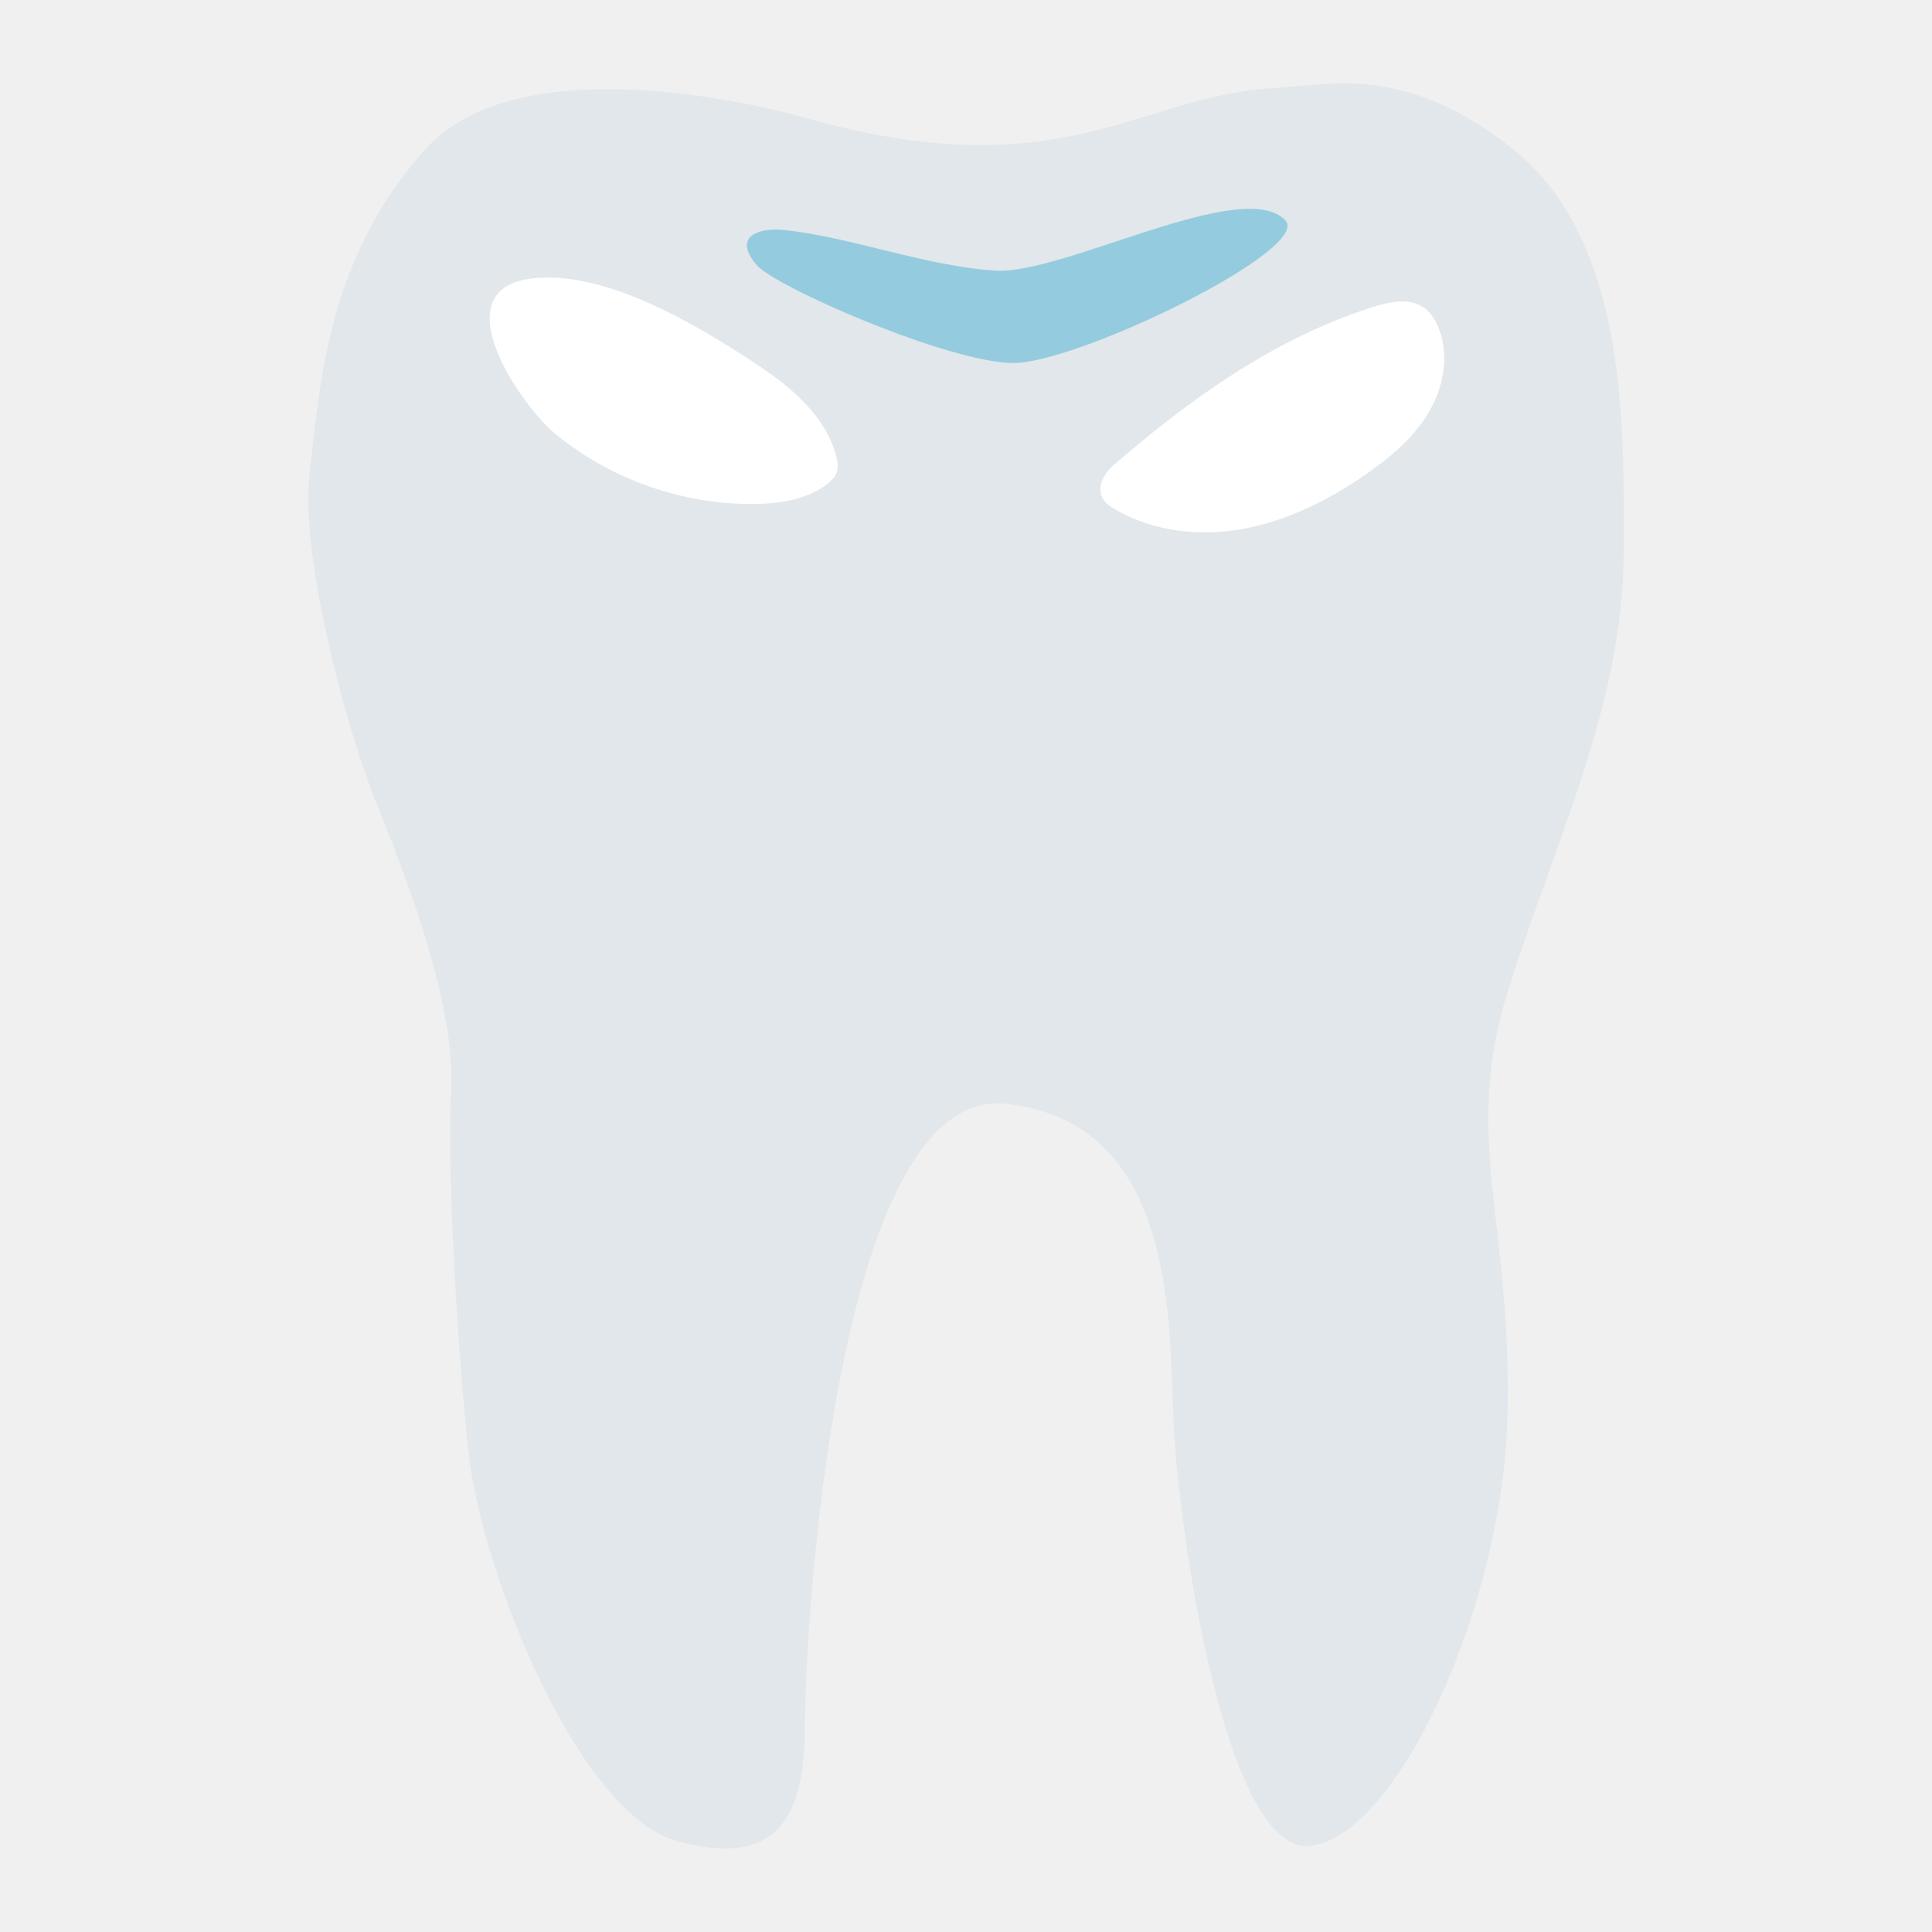
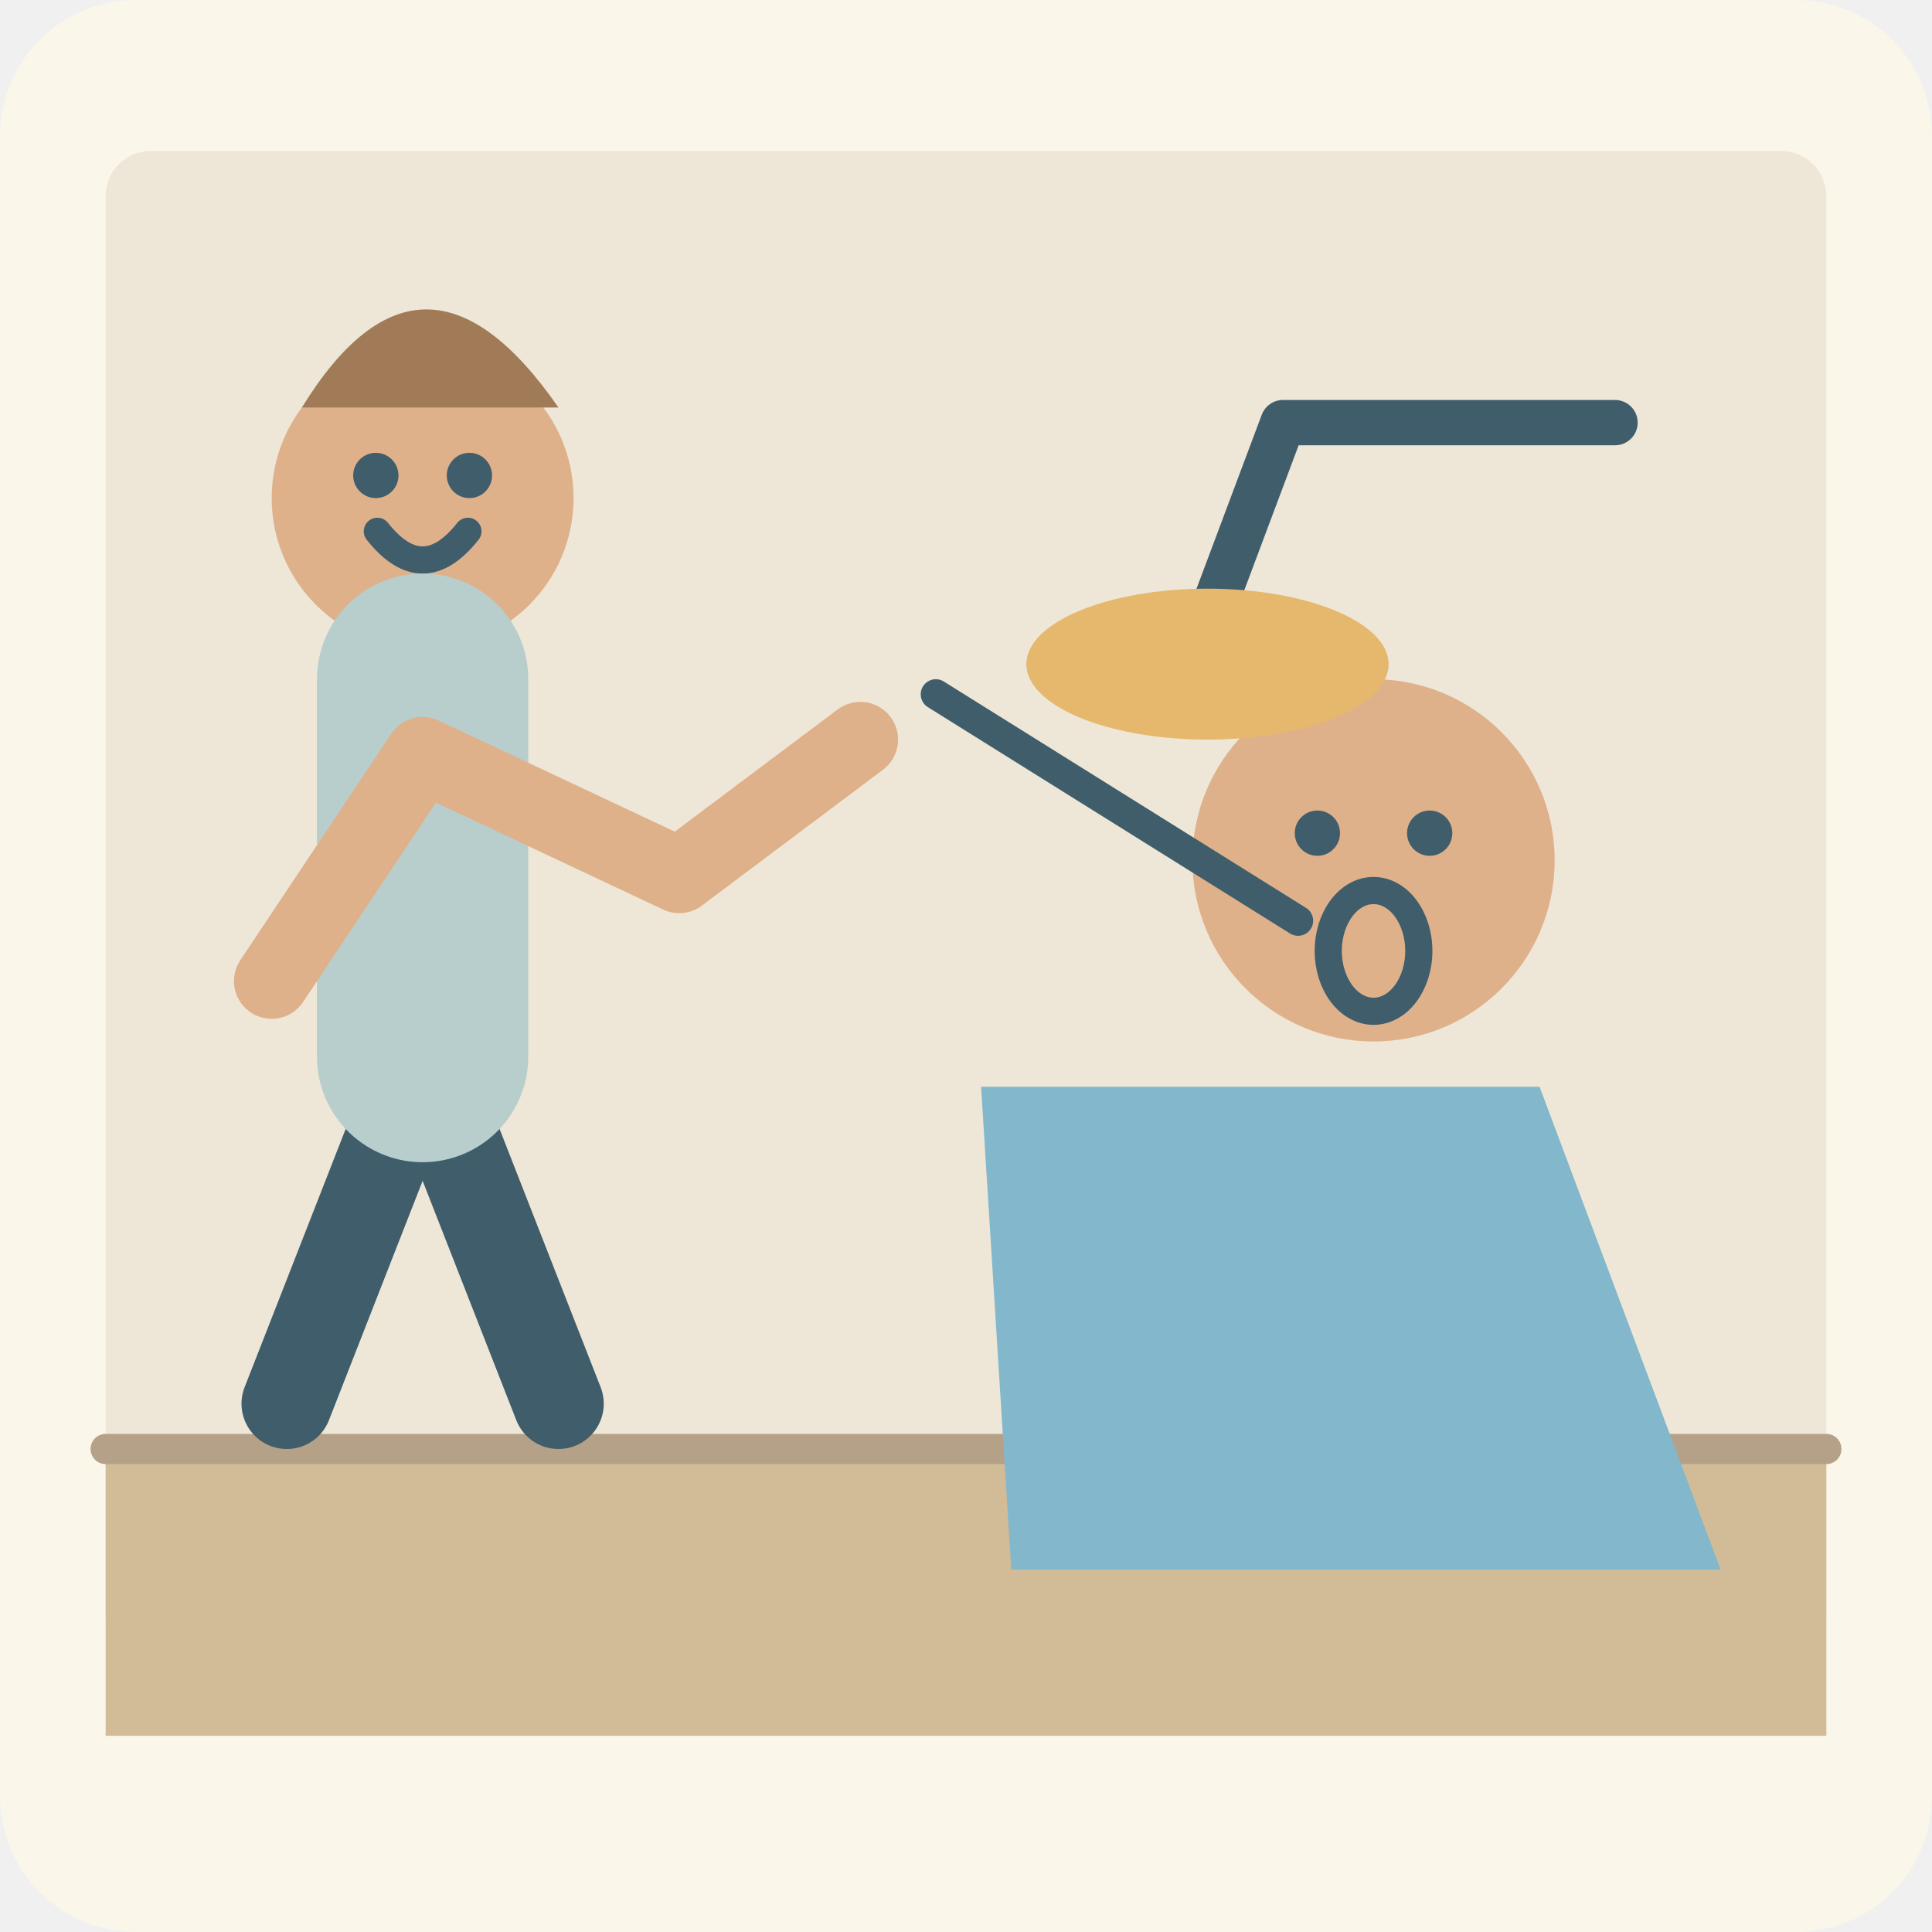
- <svg xmlns="http://www.w3.org/2000/svg" version="1.1" id="Layer_1" x="0px" y="0px" viewBox="0 0 128 128" style="enable-background:new 0 0 128 128;" xml:space="preserve">
-   <g>
-     <path style="fill:#E1E7EA;" d="M53,7.71c0,0-18.09-5.23-24.78,2.14s-7.03,16.07-7.7,21.43s2.34,16.74,4.35,21.76   s5.36,13.39,5.02,19.42s0.76,21.55,1.34,25.11c1.31,8.04,7.37,22.77,13.73,24.44s8.37-1.34,8.37-7.7s2.01-42.52,13.39-41.18   c11.38,1.33,10.71,14.72,11.05,21.42c0.33,6.7,3.38,28.41,9.07,27.74s12.69-15.69,13.03-28.41s-3.01-18.41,0-28.12   s7.7-19.08,7.7-29.13c0-7.8,0.45-20.57-7.37-26.78c-7.1-5.64-12.1-4.21-15.74-4.02C75.38,6.31,70.36,12.72,53,7.71z" />
-     <path style="fill:#95CBDE;" d="M67.15,24.05c4.28,0,19.83-7.54,18-9.46c-2.79-2.93-14.74,3.63-19.2,3.34   c-4.66-0.3-9.47-2.2-13.97-2.69c-1.55-0.17-3.54,0.33-1.85,2.32C51.36,19,62.87,24.05,67.15,24.05z" />
-     <path style="fill:#FFFFFF;" d="M50.17,24.16c2.26,1.5,4.51,3.39,5.22,6.01c0.1,0.37,0.17,0.77,0.04,1.14   c-0.12,0.33-0.39,0.59-0.67,0.8c-1.35,1-3.1,1.26-4.78,1.28c-4.75,0.05-9.5-1.62-13.17-4.63c-2.32-1.9-7.57-9.53-1.65-10.3   C40.06,17.81,46.29,21.6,50.17,24.16z" />
-     <path style="fill:#FFFFFF;" d="M90.95,20.34c1.11-0.35,2.41-0.63,3.37,0.03c0.44,0.3,0.74,0.77,0.95,1.26   c0.78,1.81,0.4,3.97-0.6,5.67s-2.56,3-4.18,4.13c-2.43,1.68-5.13,3.04-8.03,3.59s-6.03,0.22-8.58-1.27   c-0.33-0.19-0.66-0.42-0.84-0.75c-0.39-0.73,0.1-1.63,0.72-2.17C78.86,26.42,84.45,22.41,90.95,20.34z" />
+ <svg xmlns="http://www.w3.org/2000/svg" width="256" height="256" viewBox="0 0 128 128">
+   <rect x="0" y="0" width="128" height="128" rx="9" fill="#faf6e9" />
+   <rect x="7" y="10" width="114" height="100" rx="3" fill="#eee7d7" />
+   <path d="M7 96H121V115H7Z" fill="#d2bc98" stroke="none" stroke-width="4" stroke-linecap="round" stroke-linejoin="round" />
+   <path d="M7 96L121 96" fill="none" stroke="#b5a187" stroke-width="2" stroke-linecap="round" stroke-linejoin="round" />
+   <g transform="translate(28 36) scale(1)">
+     <circle cx="0" cy="-3" r="10" fill="#dfb18b" />
+     <circle cx="-3.1" cy="-4.5" r="1.5" fill="#405d6b" />
+     <circle cx="3.1" cy="-4.5" r="1.5" fill="#405d6b" />
+     <path d="M-3 -0.8Q0 3 3 -0.8" fill="none" stroke="#405d6b" stroke-width="1.8" stroke-linecap="round" stroke-linejoin="round" />
+     <path d="M-8 -9Q0 -22 9 -9" fill="#a17b57" stroke="none" stroke-width="4" stroke-linecap="round" stroke-linejoin="round" />
+     <path d="M0 34L-9 57M0 34L9 57" fill="none" stroke="#405d6b" stroke-width="6" stroke-linecap="round" stroke-linejoin="round" />
+     <path d="M0 9V34" fill="none" stroke="#b7cecd" stroke-width="14" stroke-linecap="round" stroke-linejoin="round" />
+     <path d="M0 14L17 22L29 13M0 14L-10 29" fill="none" stroke="#dfb18b" stroke-width="5" stroke-linecap="round" stroke-linejoin="round" />
  </g>
+   <path d="M65 72H102L114 104H67Z" fill="#83b7cb" stroke="none" stroke-width="4" stroke-linecap="round" stroke-linejoin="round" />
+   <circle cx="91" cy="57" r="12" fill="#dfb18b" />
+   <circle cx="87.28" cy="55.2" r="1.5" fill="#405d6b" />
+   <circle cx="94.72" cy="55.2" r="1.5" fill="#405d6b" />
+   <path d="M88 63a3 4 0 1 0 6 0a3 4 0 1 0 -6 0" fill="none" stroke="#405d6b" stroke-width="1.8" stroke-linecap="round" stroke-linejoin="round" />
+   <path d="M62 46L86 61" fill="none" stroke="#405d6b" stroke-width="2" stroke-linecap="round" stroke-linejoin="round" />
+   <path d="M107 28H85L79 44" fill="none" stroke="#405d6b" stroke-width="3" stroke-linecap="round" stroke-linejoin="round" />
+   <ellipse cx="80" cy="44" rx="12" ry="5" fill="#e6b86d" />
</svg>
